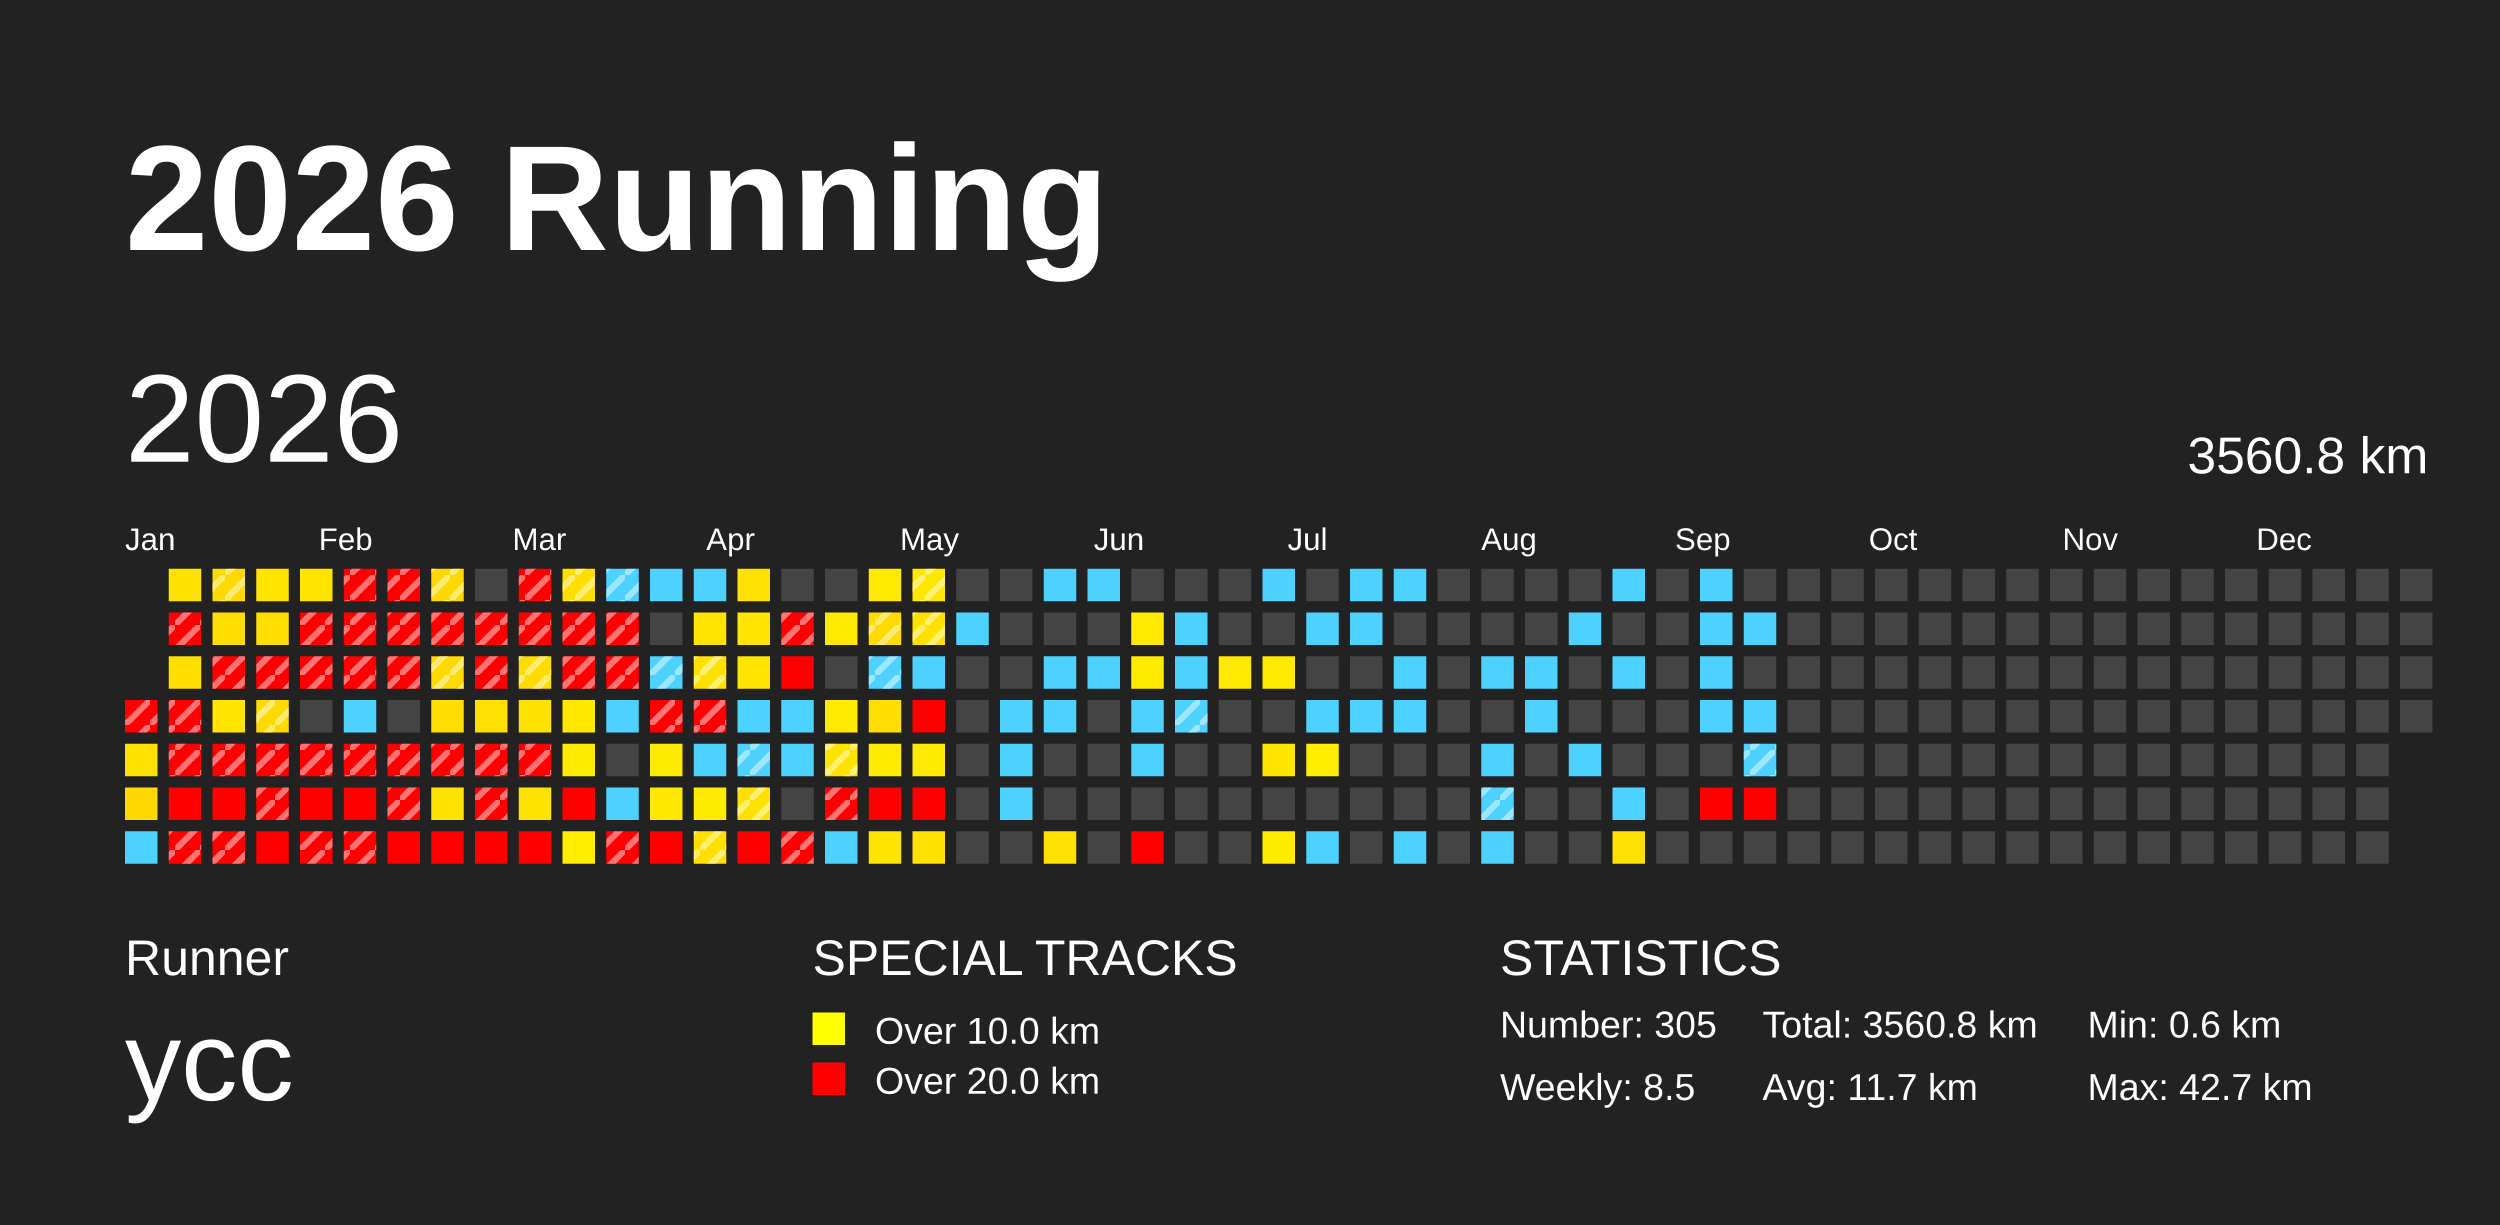
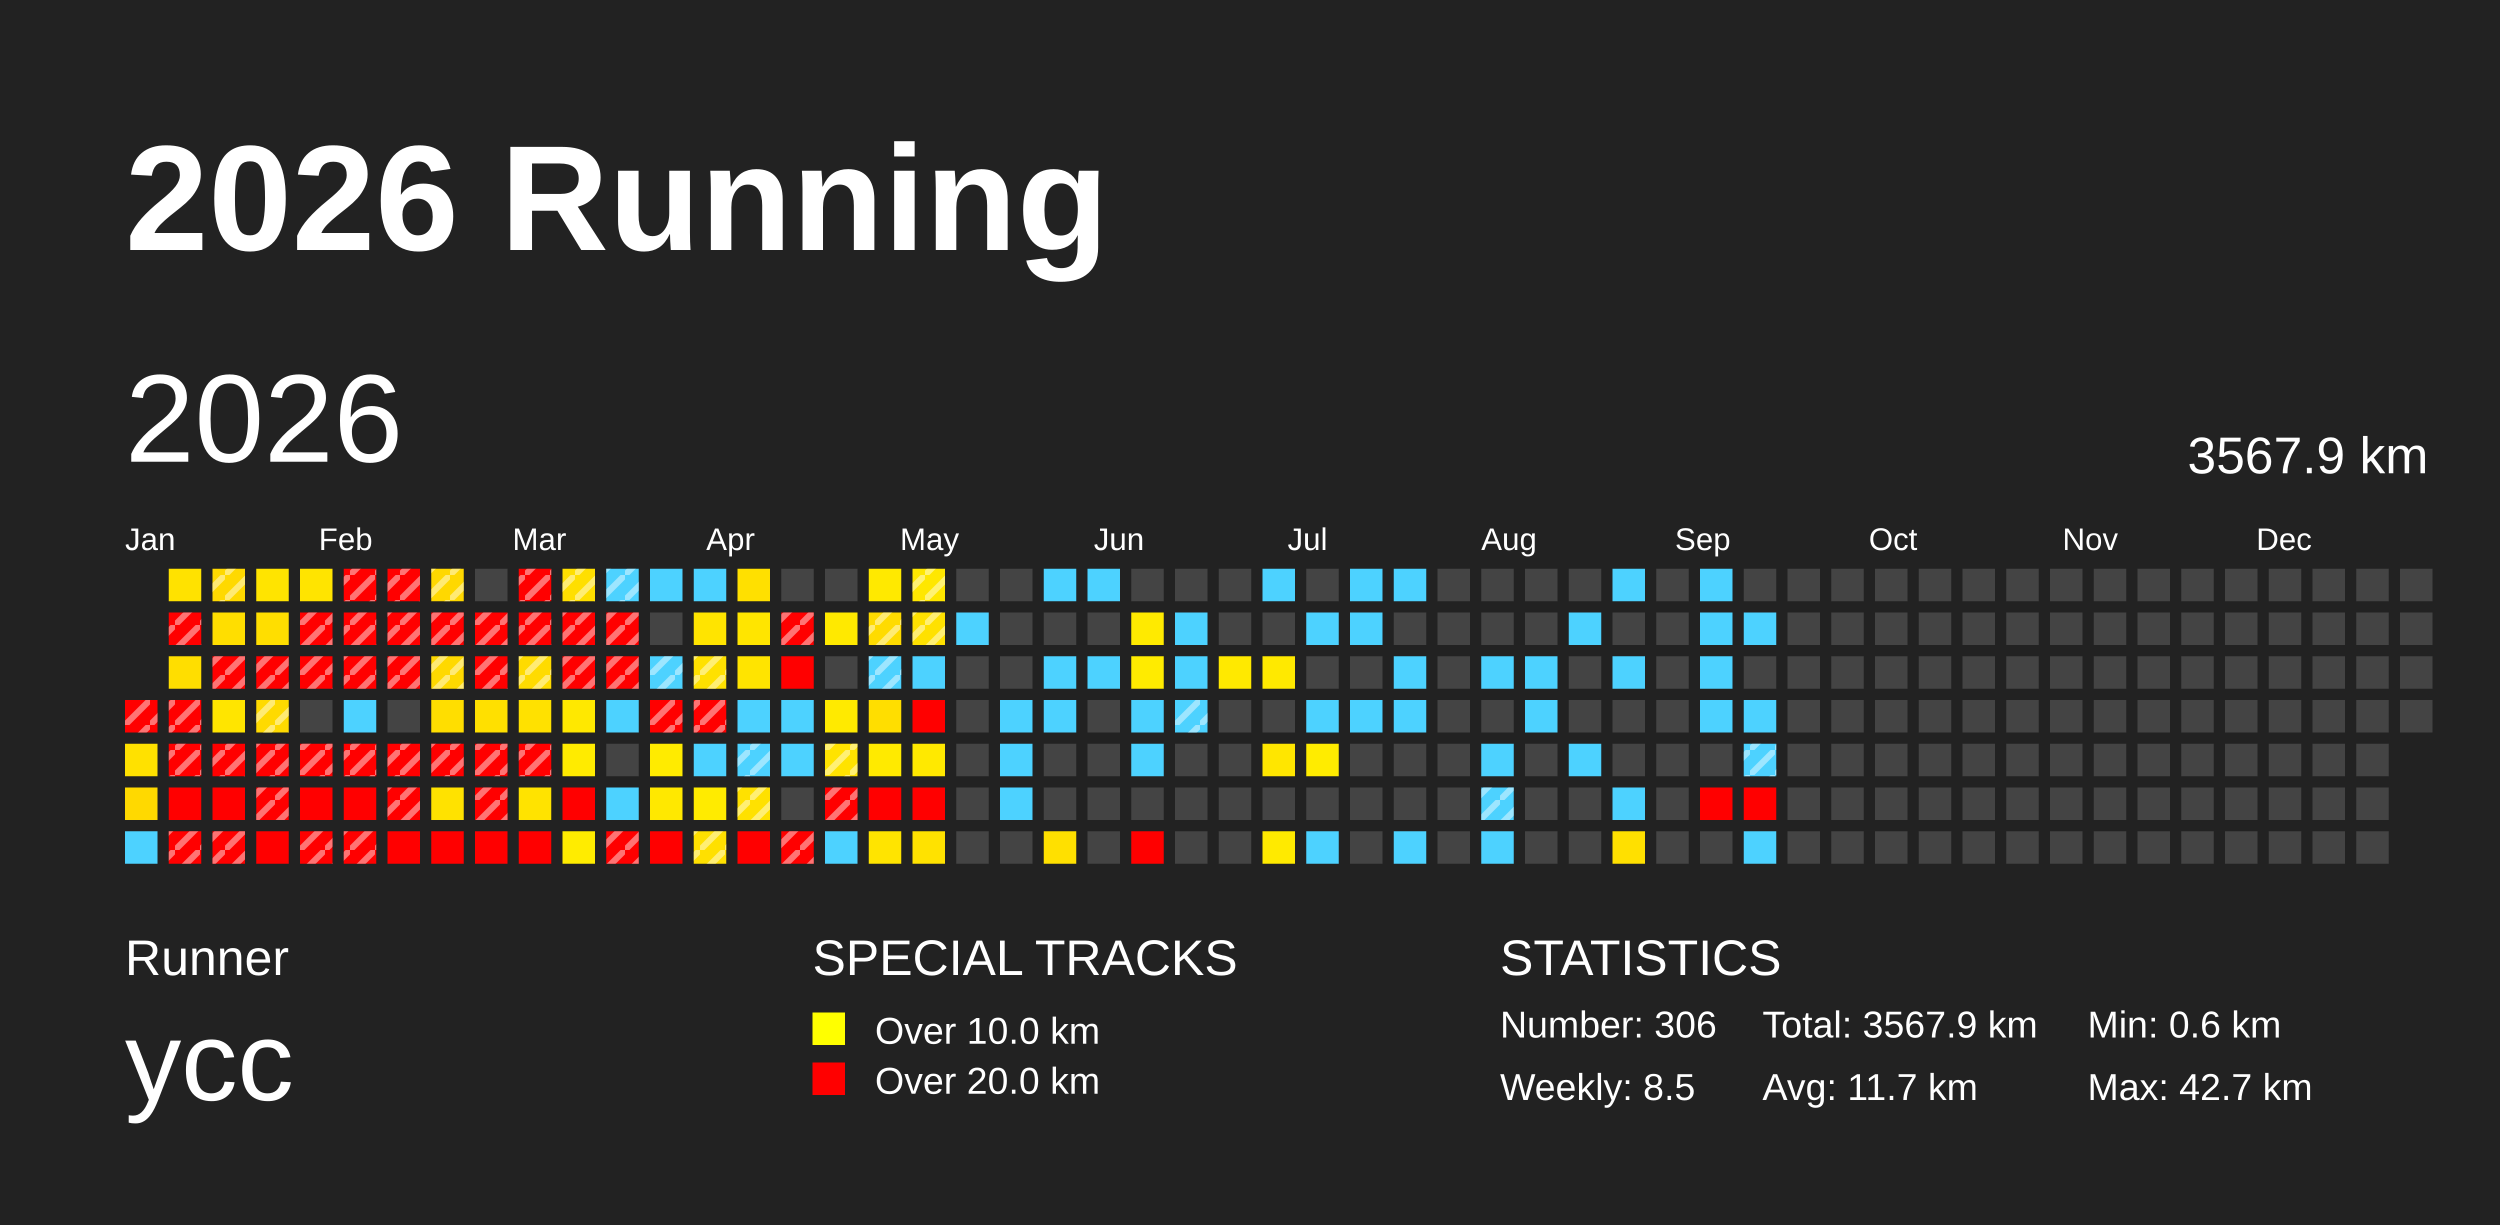
<svg xmlns="http://www.w3.org/2000/svg" baseProfile="full" height="98mm" version="1.1" viewBox="0,0,200,98" width="200mm">
  <defs>
    <pattern height="2" id="indoor-stripe" patternUnits="userSpaceOnUse" width="2">
      <line stroke="white" stroke-opacity="0.45" stroke-width="0.5" x1="0" x2="2" y1="2" y2="0" />
    </pattern>
  </defs>
  <rect fill="#222222" height="98" width="200" x="0" y="0" />
  <text fill="#FFFFFF" style="font-size:12px; font-family:Arial; font-weight:bold;" x="10" y="20">2026 Running</text>
  <text fill="#FFFFFF" style="font-size:4px; font-family:Arial" x="10" y="78">Runner</text>
  <text fill="#FFFFFF" style="font-size:9px; font-family:Arial" x="10" y="88">ycc</text>
  <text fill="#FFFFFF" style="font-size:4px; font-family:Arial" x="65" y="78">SPECIAL TRACKS</text>
  <rect fill="yellow" height="2.6" width="2.6" x="65" y="81" />
  <text fill="#FFFFFF" style="font-size:3px; font-family:Arial" x="70" y="83.5">Over 10.0 km</text>
  <rect fill="red" height="2.6" width="2.6" x="65" y="85" />
  <text fill="#FFFFFF" style="font-size:3px; font-family:Arial" x="70" y="87.5">Over 20.0 km</text>
  <text fill="#FFFFFF" style="font-size:4px; font-family:Arial" x="120" y="78">STATISTICS</text>
-   <text fill="#FFFFFF" style="font-size:3px; font-family:Arial" x="120" y="83">Number: 305</text>
+   <text fill="#FFFFFF" style="font-size:3px; font-family:Arial" x="120" y="83">Number: 306</text>
  <text fill="#FFFFFF" style="font-size:3px; font-family:Arial" x="120" y="88">Weekly: 8.5</text>
-   <text fill="#FFFFFF" style="font-size:3px; font-family:Arial" x="141" y="83">Total: 3560.8 km</text>
+   <text fill="#FFFFFF" style="font-size:3px; font-family:Arial" x="141" y="83">Total: 3567.9 km</text>
  <text fill="#FFFFFF" style="font-size:3px; font-family:Arial" x="141" y="88">Avg: 11.7 km</text>
  <text fill="#FFFFFF" style="font-size:3px; font-family:Arial" x="167" y="83">Min: 0.6 km</text>
  <text fill="#FFFFFF" style="font-size:3px; font-family:Arial" x="167" y="88">Max: 42.7 km</text>
  <text dominant-baseline="hanging" fill="#FFFFFF" style="font-size:10.0px; font-family:Arial;" x="10" y="30">2026</text>
-   <text dominant-baseline="hanging" fill="#FFFFFF" style="font-size:4.125px; font-family:Arial;" x="175" y="35">3560.8 km</text>
+   <text dominant-baseline="hanging" fill="#FFFFFF" style="font-size:4.125px; font-family:Arial;" x="175" y="35">3567.9 km</text>
  <text fill="#FFFFFF" style="font-size:2.5px; font-family:Arial" x="10.0" y="44">Jan</text>
  <text fill="#FFFFFF" style="font-size:2.5px; font-family:Arial" x="25.5" y="44">Feb</text>
  <text fill="#FFFFFF" style="font-size:2.5px; font-family:Arial" x="41.0" y="44">Mar</text>
  <text fill="#FFFFFF" style="font-size:2.5px; font-family:Arial" x="56.5" y="44">Apr</text>
  <text fill="#FFFFFF" style="font-size:2.5px; font-family:Arial" x="72.0" y="44">May</text>
  <text fill="#FFFFFF" style="font-size:2.5px; font-family:Arial" x="87.5" y="44">Jun</text>
  <text fill="#FFFFFF" style="font-size:2.5px; font-family:Arial" x="103.0" y="44">Jul</text>
  <text fill="#FFFFFF" style="font-size:2.5px; font-family:Arial" x="118.5" y="44">Aug</text>
  <text fill="#FFFFFF" style="font-size:2.5px; font-family:Arial" x="134.0" y="44">Sep</text>
  <text fill="#FFFFFF" style="font-size:2.5px; font-family:Arial" x="149.5" y="44">Oct</text>
  <text fill="#FFFFFF" style="font-size:2.5px; font-family:Arial" x="165.0" y="44">Nov</text>
  <text fill="#FFFFFF" style="font-size:2.5px; font-family:Arial" x="180.5" y="44">Dec</text>
  <rect fill="red" height="2.6" width="2.6" x="10.0" y="56.0" />
  <rect fill="url(#indoor-stripe)" height="2.6" width="2.6" x="10.0" y="56.0" />
  <rect fill="#ffe100" height="2.6" width="2.6" x="10.0" y="59.5" />
  <rect fill="#ffd900" height="2.6" width="2.6" x="10.0" y="63.0" />
  <rect fill="#4dd2ff" height="2.6" width="2.6" x="10.0" y="66.5" />
  <rect fill="#ffe200" height="2.6" width="2.6" x="13.5" y="45.5" />
  <rect fill="red" height="2.6" width="2.6" x="13.5" y="49.0" />
  <rect fill="url(#indoor-stripe)" height="2.6" width="2.6" x="13.5" y="49.0" />
  <rect fill="#ffde00" height="2.6" width="2.6" x="13.5" y="52.5" />
  <rect fill="red" height="2.6" width="2.6" x="13.5" y="56.0" />
  <rect fill="url(#indoor-stripe)" height="2.6" width="2.6" x="13.5" y="56.0" />
  <rect fill="red" height="2.6" width="2.6" x="13.5" y="59.5" />
  <rect fill="url(#indoor-stripe)" height="2.6" width="2.6" x="13.5" y="59.5" />
  <rect fill="red" height="2.6" width="2.6" x="13.5" y="63.0" />
  <rect fill="red" height="2.6" width="2.6" x="13.5" y="66.5" />
  <rect fill="url(#indoor-stripe)" height="2.6" width="2.6" x="13.5" y="66.5" />
  <rect fill="#ffd900" height="2.6" width="2.6" x="17.0" y="45.5" />
  <rect fill="url(#indoor-stripe)" height="2.6" width="2.6" x="17.0" y="45.5" />
  <rect fill="#ffde00" height="2.6" width="2.6" x="17.0" y="49.0" />
  <rect fill="red" height="2.6" width="2.6" x="17.0" y="52.5" />
  <rect fill="url(#indoor-stripe)" height="2.6" width="2.6" x="17.0" y="52.5" />
  <rect fill="#ffe500" height="2.6" width="2.6" x="17.0" y="56.0" />
  <rect fill="red" height="2.6" width="2.6" x="17.0" y="59.5" />
  <rect fill="url(#indoor-stripe)" height="2.6" width="2.6" x="17.0" y="59.5" />
  <rect fill="red" height="2.6" width="2.6" x="17.0" y="63.0" />
  <rect fill="red" height="2.6" width="2.6" x="17.0" y="66.5" />
  <rect fill="url(#indoor-stripe)" height="2.6" width="2.6" x="17.0" y="66.5" />
  <rect fill="#ffe400" height="2.6" width="2.6" x="20.5" y="45.5" />
  <rect fill="#ffde00" height="2.6" width="2.6" x="20.5" y="49.0" />
  <rect fill="red" height="2.6" width="2.6" x="20.5" y="52.5" />
  <rect fill="url(#indoor-stripe)" height="2.6" width="2.6" x="20.5" y="52.5" />
  <rect fill="#ffda00" height="2.6" width="2.6" x="20.5" y="56.0" />
  <rect fill="url(#indoor-stripe)" height="2.6" width="2.6" x="20.5" y="56.0" />
  <rect fill="red" height="2.6" width="2.6" x="20.5" y="59.5" />
  <rect fill="url(#indoor-stripe)" height="2.6" width="2.6" x="20.5" y="59.5" />
  <rect fill="red" height="2.6" width="2.6" x="20.5" y="63.0" />
  <rect fill="url(#indoor-stripe)" height="2.6" width="2.6" x="20.5" y="63.0" />
  <rect fill="red" height="2.6" width="2.6" x="20.5" y="66.5" />
  <rect fill="#ffe400" height="2.6" width="2.6" x="24.0" y="45.5" />
  <rect fill="red" height="2.6" width="2.6" x="24.0" y="49.0" />
  <rect fill="url(#indoor-stripe)" height="2.6" width="2.6" x="24.0" y="49.0" />
  <rect fill="red" height="2.6" width="2.6" x="24.0" y="52.5" />
  <rect fill="url(#indoor-stripe)" height="2.6" width="2.6" x="24.0" y="52.5" />
  <rect fill="#444444" height="2.6" width="2.6" x="24.0" y="56.0" />
  <rect fill="red" height="2.6" width="2.6" x="24.0" y="59.5" />
  <rect fill="url(#indoor-stripe)" height="2.6" width="2.6" x="24.0" y="59.5" />
  <rect fill="red" height="2.6" width="2.6" x="24.0" y="63.0" />
  <rect fill="red" height="2.6" width="2.6" x="24.0" y="66.5" />
  <rect fill="url(#indoor-stripe)" height="2.6" width="2.6" x="24.0" y="66.5" />
  <rect fill="red" height="2.6" width="2.6" x="27.5" y="45.5" />
  <rect fill="url(#indoor-stripe)" height="2.6" width="2.6" x="27.5" y="45.5" />
  <rect fill="red" height="2.6" width="2.6" x="27.5" y="49.0" />
  <rect fill="url(#indoor-stripe)" height="2.6" width="2.6" x="27.5" y="49.0" />
  <rect fill="red" height="2.6" width="2.6" x="27.5" y="52.5" />
  <rect fill="url(#indoor-stripe)" height="2.6" width="2.6" x="27.5" y="52.5" />
  <rect fill="#4dd2ff" height="2.6" width="2.6" x="27.5" y="56.0" />
  <rect fill="red" height="2.6" width="2.6" x="27.5" y="59.5" />
  <rect fill="url(#indoor-stripe)" height="2.6" width="2.6" x="27.5" y="59.5" />
  <rect fill="red" height="2.6" width="2.6" x="27.5" y="63.0" />
  <rect fill="red" height="2.6" width="2.6" x="27.5" y="66.5" />
  <rect fill="url(#indoor-stripe)" height="2.6" width="2.6" x="27.5" y="66.5" />
  <rect fill="red" height="2.6" width="2.6" x="31.0" y="45.5" />
  <rect fill="url(#indoor-stripe)" height="2.6" width="2.6" x="31.0" y="45.5" />
  <rect fill="red" height="2.6" width="2.6" x="31.0" y="49.0" />
  <rect fill="url(#indoor-stripe)" height="2.6" width="2.6" x="31.0" y="49.0" />
  <rect fill="red" height="2.6" width="2.6" x="31.0" y="52.5" />
  <rect fill="url(#indoor-stripe)" height="2.6" width="2.6" x="31.0" y="52.5" />
  <rect fill="#444444" height="2.6" width="2.6" x="31.0" y="56.0" />
  <rect fill="red" height="2.6" width="2.6" x="31.0" y="59.5" />
  <rect fill="url(#indoor-stripe)" height="2.6" width="2.6" x="31.0" y="59.5" />
  <rect fill="red" height="2.6" width="2.6" x="31.0" y="63.0" />
  <rect fill="url(#indoor-stripe)" height="2.6" width="2.6" x="31.0" y="63.0" />
  <rect fill="red" height="2.6" width="2.6" x="31.0" y="66.5" />
  <rect fill="#ffd800" height="2.6" width="2.6" x="34.5" y="45.5" />
  <rect fill="url(#indoor-stripe)" height="2.6" width="2.6" x="34.5" y="45.5" />
  <rect fill="red" height="2.6" width="2.6" x="34.5" y="49.0" />
  <rect fill="url(#indoor-stripe)" height="2.6" width="2.6" x="34.5" y="49.0" />
  <rect fill="#ffd900" height="2.6" width="2.6" x="34.5" y="52.5" />
  <rect fill="url(#indoor-stripe)" height="2.6" width="2.6" x="34.5" y="52.5" />
  <rect fill="#ffde00" height="2.6" width="2.6" x="34.5" y="56.0" />
  <rect fill="red" height="2.6" width="2.6" x="34.5" y="59.5" />
  <rect fill="url(#indoor-stripe)" height="2.6" width="2.6" x="34.5" y="59.5" />
  <rect fill="#ffe200" height="2.6" width="2.6" x="34.5" y="63.0" />
  <rect fill="red" height="2.6" width="2.6" x="34.5" y="66.5" />
  <rect fill="#444444" height="2.6" width="2.6" x="38.0" y="45.5" />
  <rect fill="red" height="2.6" width="2.6" x="38.0" y="49.0" />
  <rect fill="url(#indoor-stripe)" height="2.6" width="2.6" x="38.0" y="49.0" />
  <rect fill="red" height="2.6" width="2.6" x="38.0" y="52.5" />
  <rect fill="url(#indoor-stripe)" height="2.6" width="2.6" x="38.0" y="52.5" />
  <rect fill="#ffe000" height="2.6" width="2.6" x="38.0" y="56.0" />
  <rect fill="red" height="2.6" width="2.6" x="38.0" y="59.5" />
  <rect fill="url(#indoor-stripe)" height="2.6" width="2.6" x="38.0" y="59.5" />
  <rect fill="red" height="2.6" width="2.6" x="38.0" y="63.0" />
  <rect fill="url(#indoor-stripe)" height="2.6" width="2.6" x="38.0" y="63.0" />
  <rect fill="red" height="2.6" width="2.6" x="38.0" y="66.5" />
  <rect fill="red" height="2.6" width="2.6" x="41.5" y="45.5" />
  <rect fill="url(#indoor-stripe)" height="2.6" width="2.6" x="41.5" y="45.5" />
  <rect fill="red" height="2.6" width="2.6" x="41.5" y="49.0" />
  <rect fill="url(#indoor-stripe)" height="2.6" width="2.6" x="41.5" y="49.0" />
  <rect fill="#ffdb00" height="2.6" width="2.6" x="41.5" y="52.5" />
  <rect fill="url(#indoor-stripe)" height="2.6" width="2.6" x="41.5" y="52.5" />
  <rect fill="#ffe100" height="2.6" width="2.6" x="41.5" y="56.0" />
  <rect fill="red" height="2.6" width="2.6" x="41.5" y="59.5" />
  <rect fill="url(#indoor-stripe)" height="2.6" width="2.6" x="41.5" y="59.5" />
  <rect fill="#ffe300" height="2.6" width="2.6" x="41.5" y="63.0" />
  <rect fill="red" height="2.6" width="2.6" x="41.5" y="66.5" />
  <rect fill="#ffdf00" height="2.6" width="2.6" x="45.0" y="45.5" />
  <rect fill="url(#indoor-stripe)" height="2.6" width="2.6" x="45.0" y="45.5" />
  <rect fill="red" height="2.6" width="2.6" x="45.0" y="49.0" />
  <rect fill="url(#indoor-stripe)" height="2.6" width="2.6" x="45.0" y="49.0" />
  <rect fill="red" height="2.6" width="2.6" x="45.0" y="52.5" />
  <rect fill="url(#indoor-stripe)" height="2.6" width="2.6" x="45.0" y="52.5" />
  <rect fill="#ffe800" height="2.6" width="2.6" x="45.0" y="56.0" />
  <rect fill="#ffeb00" height="2.6" width="2.6" x="45.0" y="59.5" />
  <rect fill="red" height="2.6" width="2.6" x="45.0" y="63.0" />
  <rect fill="#ffec00" height="2.6" width="2.6" x="45.0" y="66.5" />
  <rect fill="#4dd2ff" height="2.6" width="2.6" x="48.5" y="45.5" />
  <rect fill="url(#indoor-stripe)" height="2.6" width="2.6" x="48.5" y="45.5" />
  <rect fill="red" height="2.6" width="2.6" x="48.5" y="49.0" />
  <rect fill="url(#indoor-stripe)" height="2.6" width="2.6" x="48.5" y="49.0" />
  <rect fill="red" height="2.6" width="2.6" x="48.5" y="52.5" />
  <rect fill="url(#indoor-stripe)" height="2.6" width="2.6" x="48.5" y="52.5" />
  <rect fill="#4dd2ff" height="2.6" width="2.6" x="48.5" y="56.0" />
  <rect fill="#444444" height="2.6" width="2.6" x="48.5" y="59.5" />
  <rect fill="#4dd2ff" height="2.6" width="2.6" x="48.5" y="63.0" />
  <rect fill="red" height="2.6" width="2.6" x="48.5" y="66.5" />
  <rect fill="url(#indoor-stripe)" height="2.6" width="2.6" x="48.5" y="66.5" />
  <rect fill="#4dd2ff" height="2.6" width="2.6" x="52.0" y="45.5" />
  <rect fill="#444444" height="2.6" width="2.6" x="52.0" y="49.0" />
  <rect fill="#4dd2ff" height="2.6" width="2.6" x="52.0" y="52.5" />
  <rect fill="url(#indoor-stripe)" height="2.6" width="2.6" x="52.0" y="52.5" />
  <rect fill="red" height="2.6" width="2.6" x="52.0" y="56.0" />
  <rect fill="url(#indoor-stripe)" height="2.6" width="2.6" x="52.0" y="56.0" />
  <rect fill="#ffeb00" height="2.6" width="2.6" x="52.0" y="59.5" />
  <rect fill="#ffe800" height="2.6" width="2.6" x="52.0" y="63.0" />
  <rect fill="red" height="2.6" width="2.6" x="52.0" y="66.5" />
  <rect fill="#4dd2ff" height="2.6" width="2.6" x="55.5" y="45.5" />
  <rect fill="#ffe400" height="2.6" width="2.6" x="55.5" y="49.0" />
  <rect fill="#ffe100" height="2.6" width="2.6" x="55.5" y="52.5" />
  <rect fill="url(#indoor-stripe)" height="2.6" width="2.6" x="55.5" y="52.5" />
  <rect fill="red" height="2.6" width="2.6" x="55.5" y="56.0" />
  <rect fill="url(#indoor-stripe)" height="2.6" width="2.6" x="55.5" y="56.0" />
  <rect fill="#4dd2ff" height="2.6" width="2.6" x="55.5" y="59.5" />
  <rect fill="#ffeb00" height="2.6" width="2.6" x="55.5" y="63.0" />
  <rect fill="#ffe000" height="2.6" width="2.6" x="55.5" y="66.5" />
  <rect fill="url(#indoor-stripe)" height="2.6" width="2.6" x="55.5" y="66.5" />
  <rect fill="#ffe000" height="2.6" width="2.6" x="59.0" y="45.5" />
  <rect fill="#ffe500" height="2.6" width="2.6" x="59.0" y="49.0" />
  <rect fill="#ffe400" height="2.6" width="2.6" x="59.0" y="52.5" />
  <rect fill="#4dd2ff" height="2.6" width="2.6" x="59.0" y="56.0" />
  <rect fill="#4dd2ff" height="2.6" width="2.6" x="59.0" y="59.5" />
  <rect fill="url(#indoor-stripe)" height="2.6" width="2.6" x="59.0" y="59.5" />
  <rect fill="#ffe100" height="2.6" width="2.6" x="59.0" y="63.0" />
  <rect fill="url(#indoor-stripe)" height="2.6" width="2.6" x="59.0" y="63.0" />
  <rect fill="red" height="2.6" width="2.6" x="59.0" y="66.5" />
  <rect fill="#444444" height="2.6" width="2.6" x="62.5" y="45.5" />
  <rect fill="red" height="2.6" width="2.6" x="62.5" y="49.0" />
  <rect fill="url(#indoor-stripe)" height="2.6" width="2.6" x="62.5" y="49.0" />
  <rect fill="red" height="2.6" width="2.6" x="62.5" y="52.5" />
  <rect fill="#4dd2ff" height="2.6" width="2.6" x="62.5" y="56.0" />
  <rect fill="#4dd2ff" height="2.6" width="2.6" x="62.5" y="59.5" />
  <rect fill="#444444" height="2.6" width="2.6" x="62.5" y="63.0" />
  <rect fill="red" height="2.6" width="2.6" x="62.5" y="66.5" />
  <rect fill="url(#indoor-stripe)" height="2.6" width="2.6" x="62.5" y="66.5" />
  <rect fill="#444444" height="2.6" width="2.6" x="66.0" y="45.5" />
  <rect fill="#ffe900" height="2.6" width="2.6" x="66.0" y="49.0" />
  <rect fill="#444444" height="2.6" width="2.6" x="66.0" y="52.5" />
  <rect fill="#ffea00" height="2.6" width="2.6" x="66.0" y="56.0" />
  <rect fill="#ffe300" height="2.6" width="2.6" x="66.0" y="59.5" />
  <rect fill="url(#indoor-stripe)" height="2.6" width="2.6" x="66.0" y="59.5" />
  <rect fill="red" height="2.6" width="2.6" x="66.0" y="63.0" />
  <rect fill="url(#indoor-stripe)" height="2.6" width="2.6" x="66.0" y="63.0" />
  <rect fill="#4dd2ff" height="2.6" width="2.6" x="66.0" y="66.5" />
  <rect fill="#ffe900" height="2.6" width="2.6" x="69.5" y="45.5" />
  <rect fill="#ffdb00" height="2.6" width="2.6" x="69.5" y="49.0" />
  <rect fill="url(#indoor-stripe)" height="2.6" width="2.6" x="69.5" y="49.0" />
  <rect fill="#4dd2ff" height="2.6" width="2.6" x="69.5" y="52.5" />
  <rect fill="url(#indoor-stripe)" height="2.6" width="2.6" x="69.5" y="52.5" />
  <rect fill="#ffde00" height="2.6" width="2.6" x="69.5" y="56.0" />
  <rect fill="#ffea00" height="2.6" width="2.6" x="69.5" y="59.5" />
  <rect fill="red" height="2.6" width="2.6" x="69.5" y="63.0" />
  <rect fill="#ffe400" height="2.6" width="2.6" x="69.5" y="66.5" />
  <rect fill="#ffe700" height="2.6" width="2.6" x="73.0" y="45.5" />
  <rect fill="url(#indoor-stripe)" height="2.6" width="2.6" x="73.0" y="45.5" />
  <rect fill="#ffe100" height="2.6" width="2.6" x="73.0" y="49.0" />
  <rect fill="url(#indoor-stripe)" height="2.6" width="2.6" x="73.0" y="49.0" />
  <rect fill="#4dd2ff" height="2.6" width="2.6" x="73.0" y="52.5" />
  <rect fill="red" height="2.6" width="2.6" x="73.0" y="56.0" />
  <rect fill="#ffe900" height="2.6" width="2.6" x="73.0" y="59.5" />
  <rect fill="red" height="2.6" width="2.6" x="73.0" y="63.0" />
  <rect fill="#ffe200" height="2.6" width="2.6" x="73.0" y="66.5" />
  <rect fill="#444444" height="2.6" width="2.6" x="76.5" y="45.5" />
  <rect fill="#4dd2ff" height="2.6" width="2.6" x="76.5" y="49.0" />
  <rect fill="#444444" height="2.6" width="2.6" x="76.5" y="52.5" />
  <rect fill="#444444" height="2.6" width="2.6" x="76.5" y="56.0" />
  <rect fill="#444444" height="2.6" width="2.6" x="76.5" y="59.5" />
  <rect fill="#444444" height="2.6" width="2.6" x="76.5" y="63.0" />
  <rect fill="#444444" height="2.6" width="2.6" x="76.5" y="66.5" />
  <rect fill="#444444" height="2.6" width="2.6" x="80.0" y="45.5" />
  <rect fill="#444444" height="2.6" width="2.6" x="80.0" y="49.0" />
  <rect fill="#444444" height="2.6" width="2.6" x="80.0" y="52.5" />
  <rect fill="#4dd2ff" height="2.6" width="2.6" x="80.0" y="56.0" />
  <rect fill="#4dd2ff" height="2.6" width="2.6" x="80.0" y="59.5" />
  <rect fill="#4dd2ff" height="2.6" width="2.6" x="80.0" y="63.0" />
  <rect fill="#444444" height="2.6" width="2.6" x="80.0" y="66.5" />
  <rect fill="#4dd2ff" height="2.6" width="2.6" x="83.5" y="45.5" />
  <rect fill="#444444" height="2.6" width="2.6" x="83.5" y="49.0" />
  <rect fill="#4dd2ff" height="2.6" width="2.6" x="83.5" y="52.5" />
  <rect fill="#4dd2ff" height="2.6" width="2.6" x="83.5" y="56.0" />
  <rect fill="#444444" height="2.6" width="2.6" x="83.5" y="59.5" />
  <rect fill="#444444" height="2.6" width="2.6" x="83.5" y="63.0" />
  <rect fill="#ffe000" height="2.6" width="2.6" x="83.5" y="66.5" />
  <rect fill="#4dd2ff" height="2.6" width="2.6" x="87.0" y="45.5" />
  <rect fill="#444444" height="2.6" width="2.6" x="87.0" y="49.0" />
  <rect fill="#4dd2ff" height="2.6" width="2.6" x="87.0" y="52.5" />
  <rect fill="#444444" height="2.6" width="2.6" x="87.0" y="56.0" />
  <rect fill="#444444" height="2.6" width="2.6" x="87.0" y="59.5" />
  <rect fill="#444444" height="2.6" width="2.6" x="87.0" y="63.0" />
  <rect fill="#444444" height="2.6" width="2.6" x="87.0" y="66.5" />
  <rect fill="#444444" height="2.6" width="2.6" x="90.5" y="45.5" />
  <rect fill="#ffea00" height="2.6" width="2.6" x="90.5" y="49.0" />
  <rect fill="#ffeb00" height="2.6" width="2.6" x="90.5" y="52.5" />
  <rect fill="#4dd2ff" height="2.6" width="2.6" x="90.5" y="56.0" />
  <rect fill="#4dd2ff" height="2.6" width="2.6" x="90.5" y="59.5" />
  <rect fill="#444444" height="2.6" width="2.6" x="90.5" y="63.0" />
  <rect fill="red" height="2.6" width="2.6" x="90.5" y="66.5" />
  <rect fill="#444444" height="2.6" width="2.6" x="94.0" y="45.5" />
  <rect fill="#4dd2ff" height="2.6" width="2.6" x="94.0" y="49.0" />
  <rect fill="#4dd2ff" height="2.6" width="2.6" x="94.0" y="52.5" />
  <rect fill="#4dd2ff" height="2.6" width="2.6" x="94.0" y="56.0" />
  <rect fill="url(#indoor-stripe)" height="2.6" width="2.6" x="94.0" y="56.0" />
  <rect fill="#444444" height="2.6" width="2.6" x="94.0" y="59.5" />
  <rect fill="#444444" height="2.6" width="2.6" x="94.0" y="63.0" />
  <rect fill="#444444" height="2.6" width="2.6" x="94.0" y="66.5" />
  <rect fill="#444444" height="2.6" width="2.6" x="97.5" y="45.5" />
  <rect fill="#444444" height="2.6" width="2.6" x="97.5" y="49.0" />
  <rect fill="#ffe900" height="2.6" width="2.6" x="97.5" y="52.5" />
  <rect fill="#444444" height="2.6" width="2.6" x="97.5" y="56.0" />
  <rect fill="#444444" height="2.6" width="2.6" x="97.5" y="59.5" />
  <rect fill="#444444" height="2.6" width="2.6" x="97.5" y="63.0" />
  <rect fill="#444444" height="2.6" width="2.6" x="97.5" y="66.5" />
  <rect fill="#4dd2ff" height="2.6" width="2.6" x="101.0" y="45.5" />
  <rect fill="#444444" height="2.6" width="2.6" x="101.0" y="49.0" />
  <rect fill="#ffe900" height="2.6" width="2.6" x="101.0" y="52.5" />
  <rect fill="#444444" height="2.6" width="2.6" x="101.0" y="56.0" />
  <rect fill="#ffe600" height="2.6" width="2.6" x="101.0" y="59.5" />
  <rect fill="#444444" height="2.6" width="2.6" x="101.0" y="63.0" />
  <rect fill="#ffea00" height="2.6" width="2.6" x="101.0" y="66.5" />
  <rect fill="#444444" height="2.6" width="2.6" x="104.5" y="45.5" />
  <rect fill="#4dd2ff" height="2.6" width="2.6" x="104.5" y="49.0" />
  <rect fill="#444444" height="2.6" width="2.6" x="104.5" y="52.5" />
  <rect fill="#4dd2ff" height="2.6" width="2.6" x="104.5" y="56.0" />
  <rect fill="#ffec00" height="2.6" width="2.6" x="104.5" y="59.5" />
  <rect fill="#444444" height="2.6" width="2.6" x="104.5" y="63.0" />
  <rect fill="#4dd2ff" height="2.6" width="2.6" x="104.5" y="66.5" />
  <rect fill="#4dd2ff" height="2.6" width="2.6" x="108.0" y="45.5" />
  <rect fill="#4dd2ff" height="2.6" width="2.6" x="108.0" y="49.0" />
  <rect fill="#444444" height="2.6" width="2.6" x="108.0" y="52.5" />
  <rect fill="#4dd2ff" height="2.6" width="2.6" x="108.0" y="56.0" />
  <rect fill="#444444" height="2.6" width="2.6" x="108.0" y="59.5" />
  <rect fill="#444444" height="2.6" width="2.6" x="108.0" y="63.0" />
  <rect fill="#444444" height="2.6" width="2.6" x="108.0" y="66.5" />
  <rect fill="#4dd2ff" height="2.6" width="2.6" x="111.5" y="45.5" />
  <rect fill="#444444" height="2.6" width="2.6" x="111.5" y="49.0" />
  <rect fill="#4dd2ff" height="2.6" width="2.6" x="111.5" y="52.5" />
  <rect fill="#4dd2ff" height="2.6" width="2.6" x="111.5" y="56.0" />
  <rect fill="#444444" height="2.6" width="2.6" x="111.5" y="59.5" />
  <rect fill="#444444" height="2.6" width="2.6" x="111.5" y="63.0" />
  <rect fill="#4dd2ff" height="2.6" width="2.6" x="111.5" y="66.5" />
  <rect fill="#444444" height="2.6" width="2.6" x="115.0" y="45.5" />
  <rect fill="#444444" height="2.6" width="2.6" x="115.0" y="49.0" />
  <rect fill="#444444" height="2.6" width="2.6" x="115.0" y="52.5" />
  <rect fill="#444444" height="2.6" width="2.6" x="115.0" y="56.0" />
  <rect fill="#444444" height="2.6" width="2.6" x="115.0" y="59.5" />
  <rect fill="#444444" height="2.6" width="2.6" x="115.0" y="63.0" />
  <rect fill="#444444" height="2.6" width="2.6" x="115.0" y="66.5" />
  <rect fill="#444444" height="2.6" width="2.6" x="118.5" y="45.5" />
  <rect fill="#444444" height="2.6" width="2.6" x="118.5" y="49.0" />
  <rect fill="#4dd2ff" height="2.6" width="2.6" x="118.5" y="52.5" />
  <rect fill="#444444" height="2.6" width="2.6" x="118.5" y="56.0" />
  <rect fill="#4dd2ff" height="2.6" width="2.6" x="118.5" y="59.5" />
  <rect fill="#4dd2ff" height="2.6" width="2.6" x="118.5" y="63.0" />
  <rect fill="url(#indoor-stripe)" height="2.6" width="2.6" x="118.5" y="63.0" />
  <rect fill="#4dd2ff" height="2.6" width="2.6" x="118.5" y="66.5" />
  <rect fill="#444444" height="2.6" width="2.6" x="122.0" y="45.5" />
  <rect fill="#444444" height="2.6" width="2.6" x="122.0" y="49.0" />
  <rect fill="#4dd2ff" height="2.6" width="2.6" x="122.0" y="52.5" />
  <rect fill="#4dd2ff" height="2.6" width="2.6" x="122.0" y="56.0" />
  <rect fill="#444444" height="2.6" width="2.6" x="122.0" y="59.5" />
  <rect fill="#444444" height="2.6" width="2.6" x="122.0" y="63.0" />
  <rect fill="#444444" height="2.6" width="2.6" x="122.0" y="66.5" />
  <rect fill="#444444" height="2.6" width="2.6" x="125.5" y="45.5" />
  <rect fill="#4dd2ff" height="2.6" width="2.6" x="125.5" y="49.0" />
  <rect fill="#444444" height="2.6" width="2.6" x="125.5" y="52.5" />
  <rect fill="#444444" height="2.6" width="2.6" x="125.5" y="56.0" />
  <rect fill="#4dd2ff" height="2.6" width="2.6" x="125.5" y="59.5" />
  <rect fill="#444444" height="2.6" width="2.6" x="125.5" y="63.0" />
  <rect fill="#444444" height="2.6" width="2.6" x="125.5" y="66.5" />
  <rect fill="#4dd2ff" height="2.6" width="2.6" x="129.0" y="45.5" />
  <rect fill="#444444" height="2.6" width="2.6" x="129.0" y="49.0" />
  <rect fill="#4dd2ff" height="2.6" width="2.6" x="129.0" y="52.5" />
  <rect fill="#444444" height="2.6" width="2.6" x="129.0" y="56.0" />
  <rect fill="#444444" height="2.6" width="2.6" x="129.0" y="59.5" />
  <rect fill="#4dd2ff" height="2.6" width="2.6" x="129.0" y="63.0" />
  <rect fill="#ffe000" height="2.6" width="2.6" x="129.0" y="66.5" />
  <rect fill="#444444" height="2.6" width="2.6" x="132.5" y="45.5" />
  <rect fill="#444444" height="2.6" width="2.6" x="132.5" y="49.0" />
  <rect fill="#444444" height="2.6" width="2.6" x="132.5" y="52.5" />
  <rect fill="#444444" height="2.6" width="2.6" x="132.5" y="56.0" />
  <rect fill="#444444" height="2.6" width="2.6" x="132.5" y="59.5" />
  <rect fill="#444444" height="2.6" width="2.6" x="132.5" y="63.0" />
  <rect fill="#444444" height="2.6" width="2.6" x="132.5" y="66.5" />
  <rect fill="#4dd2ff" height="2.6" width="2.6" x="136.0" y="45.5" />
  <rect fill="#4dd2ff" height="2.6" width="2.6" x="136.0" y="49.0" />
  <rect fill="#4dd2ff" height="2.6" width="2.6" x="136.0" y="52.5" />
  <rect fill="#4dd2ff" height="2.6" width="2.6" x="136.0" y="56.0" />
  <rect fill="#444444" height="2.6" width="2.6" x="136.0" y="59.5" />
  <rect fill="red" height="2.6" width="2.6" x="136.0" y="63.0" />
  <rect fill="#444444" height="2.6" width="2.6" x="136.0" y="66.5" />
  <rect fill="#444444" height="2.6" width="2.6" x="139.5" y="45.5" />
  <rect fill="#4dd2ff" height="2.6" width="2.6" x="139.5" y="49.0" />
  <rect fill="#444444" height="2.6" width="2.6" x="139.5" y="52.5" />
  <rect fill="#4dd2ff" height="2.6" width="2.6" x="139.5" y="56.0" />
  <rect fill="#4dd2ff" height="2.6" width="2.6" x="139.5" y="59.5" />
  <rect fill="url(#indoor-stripe)" height="2.6" width="2.6" x="139.5" y="59.5" />
  <rect fill="red" height="2.6" width="2.6" x="139.5" y="63.0" />
-   <rect fill="#444444" height="2.6" width="2.6" x="139.5" y="66.5" />
+   <rect fill="#4dd2ff" height="2.6" width="2.6" x="139.5" y="66.5" />
  <rect fill="#444444" height="2.6" width="2.6" x="143.0" y="45.5" />
  <rect fill="#444444" height="2.6" width="2.6" x="143.0" y="49.0" />
  <rect fill="#444444" height="2.6" width="2.6" x="143.0" y="52.5" />
  <rect fill="#444444" height="2.6" width="2.6" x="143.0" y="56.0" />
  <rect fill="#444444" height="2.6" width="2.6" x="143.0" y="59.5" />
  <rect fill="#444444" height="2.6" width="2.6" x="143.0" y="63.0" />
  <rect fill="#444444" height="2.6" width="2.6" x="143.0" y="66.5" />
  <rect fill="#444444" height="2.6" width="2.6" x="146.5" y="45.5" />
  <rect fill="#444444" height="2.6" width="2.6" x="146.5" y="49.0" />
  <rect fill="#444444" height="2.6" width="2.6" x="146.5" y="52.5" />
  <rect fill="#444444" height="2.6" width="2.6" x="146.5" y="56.0" />
  <rect fill="#444444" height="2.6" width="2.6" x="146.5" y="59.5" />
  <rect fill="#444444" height="2.6" width="2.6" x="146.5" y="63.0" />
  <rect fill="#444444" height="2.6" width="2.6" x="146.5" y="66.5" />
  <rect fill="#444444" height="2.6" width="2.6" x="150.0" y="45.5" />
  <rect fill="#444444" height="2.6" width="2.6" x="150.0" y="49.0" />
  <rect fill="#444444" height="2.6" width="2.6" x="150.0" y="52.5" />
  <rect fill="#444444" height="2.6" width="2.6" x="150.0" y="56.0" />
  <rect fill="#444444" height="2.6" width="2.6" x="150.0" y="59.5" />
  <rect fill="#444444" height="2.6" width="2.6" x="150.0" y="63.0" />
  <rect fill="#444444" height="2.6" width="2.6" x="150.0" y="66.5" />
  <rect fill="#444444" height="2.6" width="2.6" x="153.5" y="45.5" />
  <rect fill="#444444" height="2.6" width="2.6" x="153.5" y="49.0" />
  <rect fill="#444444" height="2.6" width="2.6" x="153.5" y="52.5" />
  <rect fill="#444444" height="2.6" width="2.6" x="153.5" y="56.0" />
  <rect fill="#444444" height="2.6" width="2.6" x="153.5" y="59.5" />
  <rect fill="#444444" height="2.6" width="2.6" x="153.5" y="63.0" />
  <rect fill="#444444" height="2.6" width="2.6" x="153.5" y="66.5" />
  <rect fill="#444444" height="2.6" width="2.6" x="157.0" y="45.5" />
  <rect fill="#444444" height="2.6" width="2.6" x="157.0" y="49.0" />
  <rect fill="#444444" height="2.6" width="2.6" x="157.0" y="52.5" />
  <rect fill="#444444" height="2.6" width="2.6" x="157.0" y="56.0" />
  <rect fill="#444444" height="2.6" width="2.6" x="157.0" y="59.5" />
  <rect fill="#444444" height="2.6" width="2.6" x="157.0" y="63.0" />
  <rect fill="#444444" height="2.6" width="2.6" x="157.0" y="66.5" />
  <rect fill="#444444" height="2.6" width="2.6" x="160.5" y="45.5" />
  <rect fill="#444444" height="2.6" width="2.6" x="160.5" y="49.0" />
  <rect fill="#444444" height="2.6" width="2.6" x="160.5" y="52.5" />
  <rect fill="#444444" height="2.6" width="2.6" x="160.5" y="56.0" />
  <rect fill="#444444" height="2.6" width="2.6" x="160.5" y="59.5" />
  <rect fill="#444444" height="2.6" width="2.6" x="160.5" y="63.0" />
  <rect fill="#444444" height="2.6" width="2.6" x="160.5" y="66.5" />
  <rect fill="#444444" height="2.6" width="2.6" x="164.0" y="45.5" />
  <rect fill="#444444" height="2.6" width="2.6" x="164.0" y="49.0" />
  <rect fill="#444444" height="2.6" width="2.6" x="164.0" y="52.5" />
  <rect fill="#444444" height="2.6" width="2.6" x="164.0" y="56.0" />
  <rect fill="#444444" height="2.6" width="2.6" x="164.0" y="59.5" />
  <rect fill="#444444" height="2.6" width="2.6" x="164.0" y="63.0" />
  <rect fill="#444444" height="2.6" width="2.6" x="164.0" y="66.5" />
  <rect fill="#444444" height="2.6" width="2.6" x="167.5" y="45.5" />
  <rect fill="#444444" height="2.6" width="2.6" x="167.5" y="49.0" />
  <rect fill="#444444" height="2.6" width="2.6" x="167.5" y="52.5" />
  <rect fill="#444444" height="2.6" width="2.6" x="167.5" y="56.0" />
  <rect fill="#444444" height="2.6" width="2.6" x="167.5" y="59.5" />
  <rect fill="#444444" height="2.6" width="2.6" x="167.5" y="63.0" />
  <rect fill="#444444" height="2.6" width="2.6" x="167.5" y="66.5" />
  <rect fill="#444444" height="2.6" width="2.6" x="171.0" y="45.5" />
  <rect fill="#444444" height="2.6" width="2.6" x="171.0" y="49.0" />
  <rect fill="#444444" height="2.6" width="2.6" x="171.0" y="52.5" />
  <rect fill="#444444" height="2.6" width="2.6" x="171.0" y="56.0" />
  <rect fill="#444444" height="2.6" width="2.6" x="171.0" y="59.5" />
  <rect fill="#444444" height="2.6" width="2.6" x="171.0" y="63.0" />
  <rect fill="#444444" height="2.6" width="2.6" x="171.0" y="66.5" />
  <rect fill="#444444" height="2.6" width="2.6" x="174.5" y="45.5" />
  <rect fill="#444444" height="2.6" width="2.6" x="174.5" y="49.0" />
  <rect fill="#444444" height="2.6" width="2.6" x="174.5" y="52.5" />
  <rect fill="#444444" height="2.6" width="2.6" x="174.5" y="56.0" />
  <rect fill="#444444" height="2.6" width="2.6" x="174.5" y="59.5" />
  <rect fill="#444444" height="2.6" width="2.6" x="174.5" y="63.0" />
  <rect fill="#444444" height="2.6" width="2.6" x="174.5" y="66.5" />
  <rect fill="#444444" height="2.6" width="2.6" x="178.0" y="45.5" />
  <rect fill="#444444" height="2.6" width="2.6" x="178.0" y="49.0" />
  <rect fill="#444444" height="2.6" width="2.6" x="178.0" y="52.5" />
  <rect fill="#444444" height="2.6" width="2.6" x="178.0" y="56.0" />
  <rect fill="#444444" height="2.6" width="2.6" x="178.0" y="59.5" />
  <rect fill="#444444" height="2.6" width="2.6" x="178.0" y="63.0" />
  <rect fill="#444444" height="2.6" width="2.6" x="178.0" y="66.5" />
  <rect fill="#444444" height="2.6" width="2.6" x="181.5" y="45.5" />
  <rect fill="#444444" height="2.6" width="2.6" x="181.5" y="49.0" />
  <rect fill="#444444" height="2.6" width="2.6" x="181.5" y="52.5" />
  <rect fill="#444444" height="2.6" width="2.6" x="181.5" y="56.0" />
  <rect fill="#444444" height="2.6" width="2.6" x="181.5" y="59.5" />
  <rect fill="#444444" height="2.6" width="2.6" x="181.5" y="63.0" />
  <rect fill="#444444" height="2.6" width="2.6" x="181.5" y="66.5" />
  <rect fill="#444444" height="2.6" width="2.6" x="185.0" y="45.5" />
  <rect fill="#444444" height="2.6" width="2.6" x="185.0" y="49.0" />
  <rect fill="#444444" height="2.6" width="2.6" x="185.0" y="52.5" />
  <rect fill="#444444" height="2.6" width="2.6" x="185.0" y="56.0" />
  <rect fill="#444444" height="2.6" width="2.6" x="185.0" y="59.5" />
  <rect fill="#444444" height="2.6" width="2.6" x="185.0" y="63.0" />
  <rect fill="#444444" height="2.6" width="2.6" x="185.0" y="66.5" />
  <rect fill="#444444" height="2.6" width="2.6" x="188.5" y="45.5" />
  <rect fill="#444444" height="2.6" width="2.6" x="188.5" y="49.0" />
  <rect fill="#444444" height="2.6" width="2.6" x="188.5" y="52.5" />
  <rect fill="#444444" height="2.6" width="2.6" x="188.5" y="56.0" />
  <rect fill="#444444" height="2.6" width="2.6" x="188.5" y="59.5" />
  <rect fill="#444444" height="2.6" width="2.6" x="188.5" y="63.0" />
  <rect fill="#444444" height="2.6" width="2.6" x="188.5" y="66.5" />
  <rect fill="#444444" height="2.6" width="2.6" x="192.0" y="45.5" />
  <rect fill="#444444" height="2.6" width="2.6" x="192.0" y="49.0" />
  <rect fill="#444444" height="2.6" width="2.6" x="192.0" y="52.5" />
  <rect fill="#444444" height="2.6" width="2.6" x="192.0" y="56.0" />
</svg>
